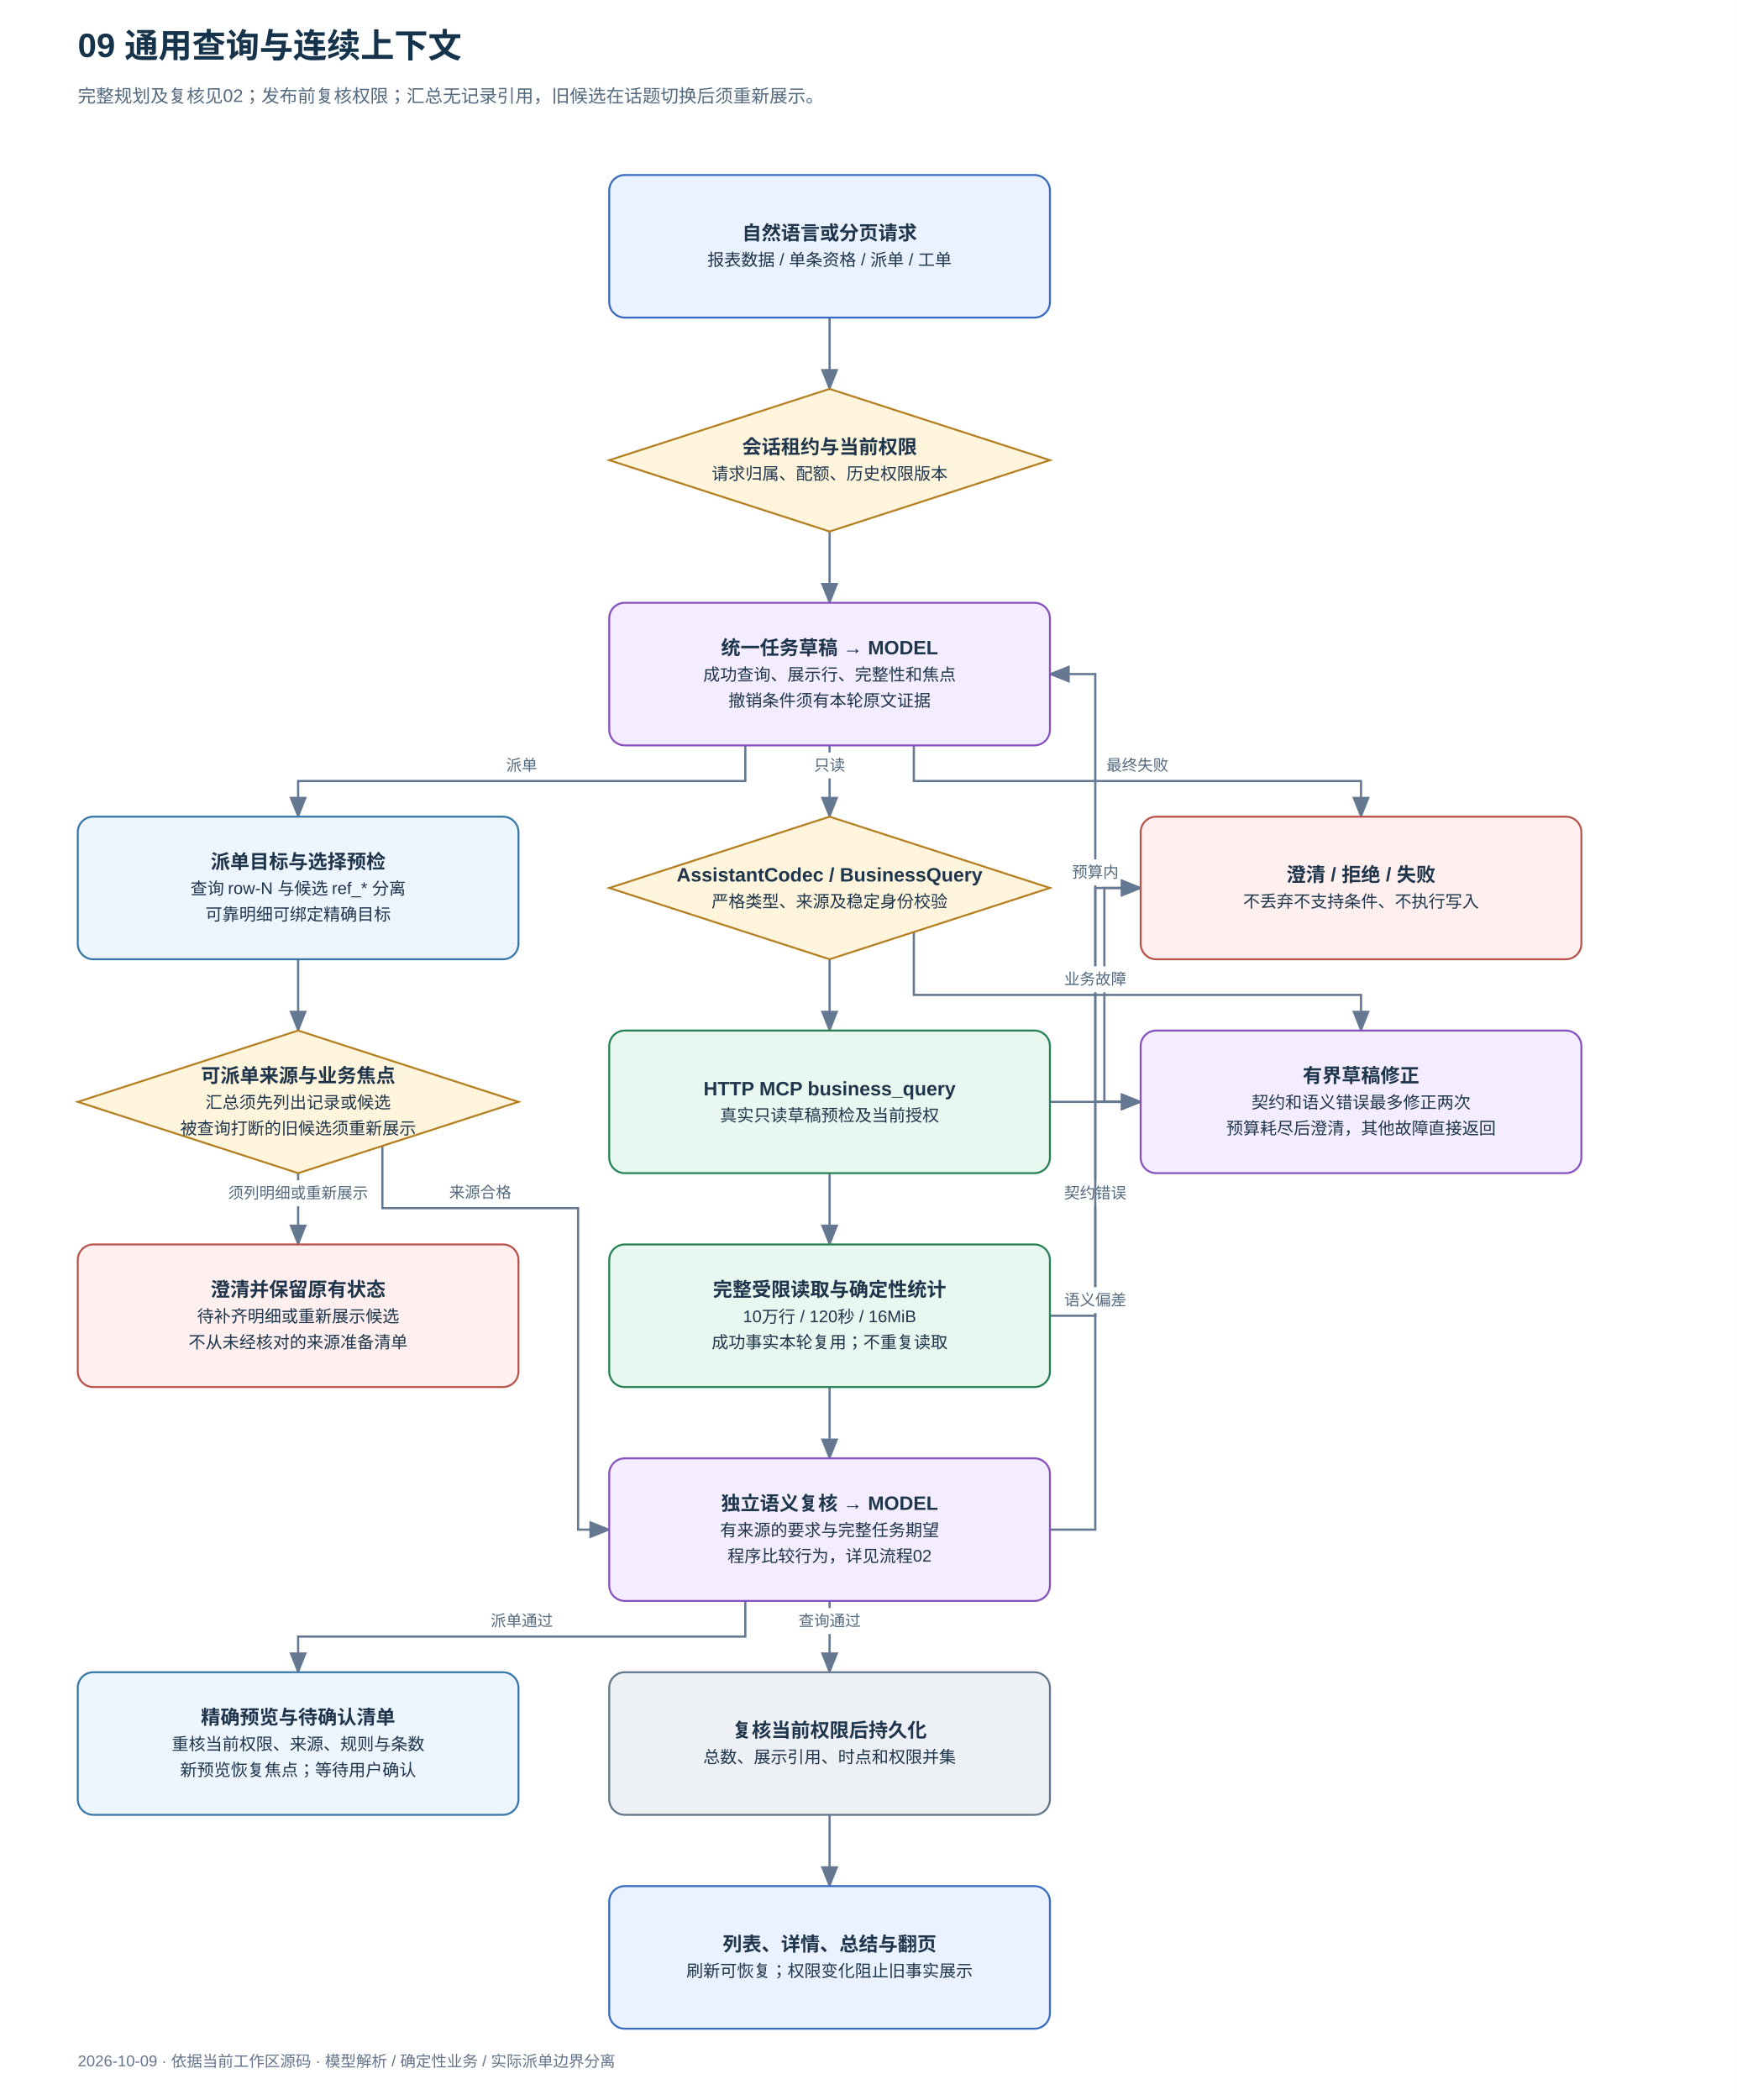
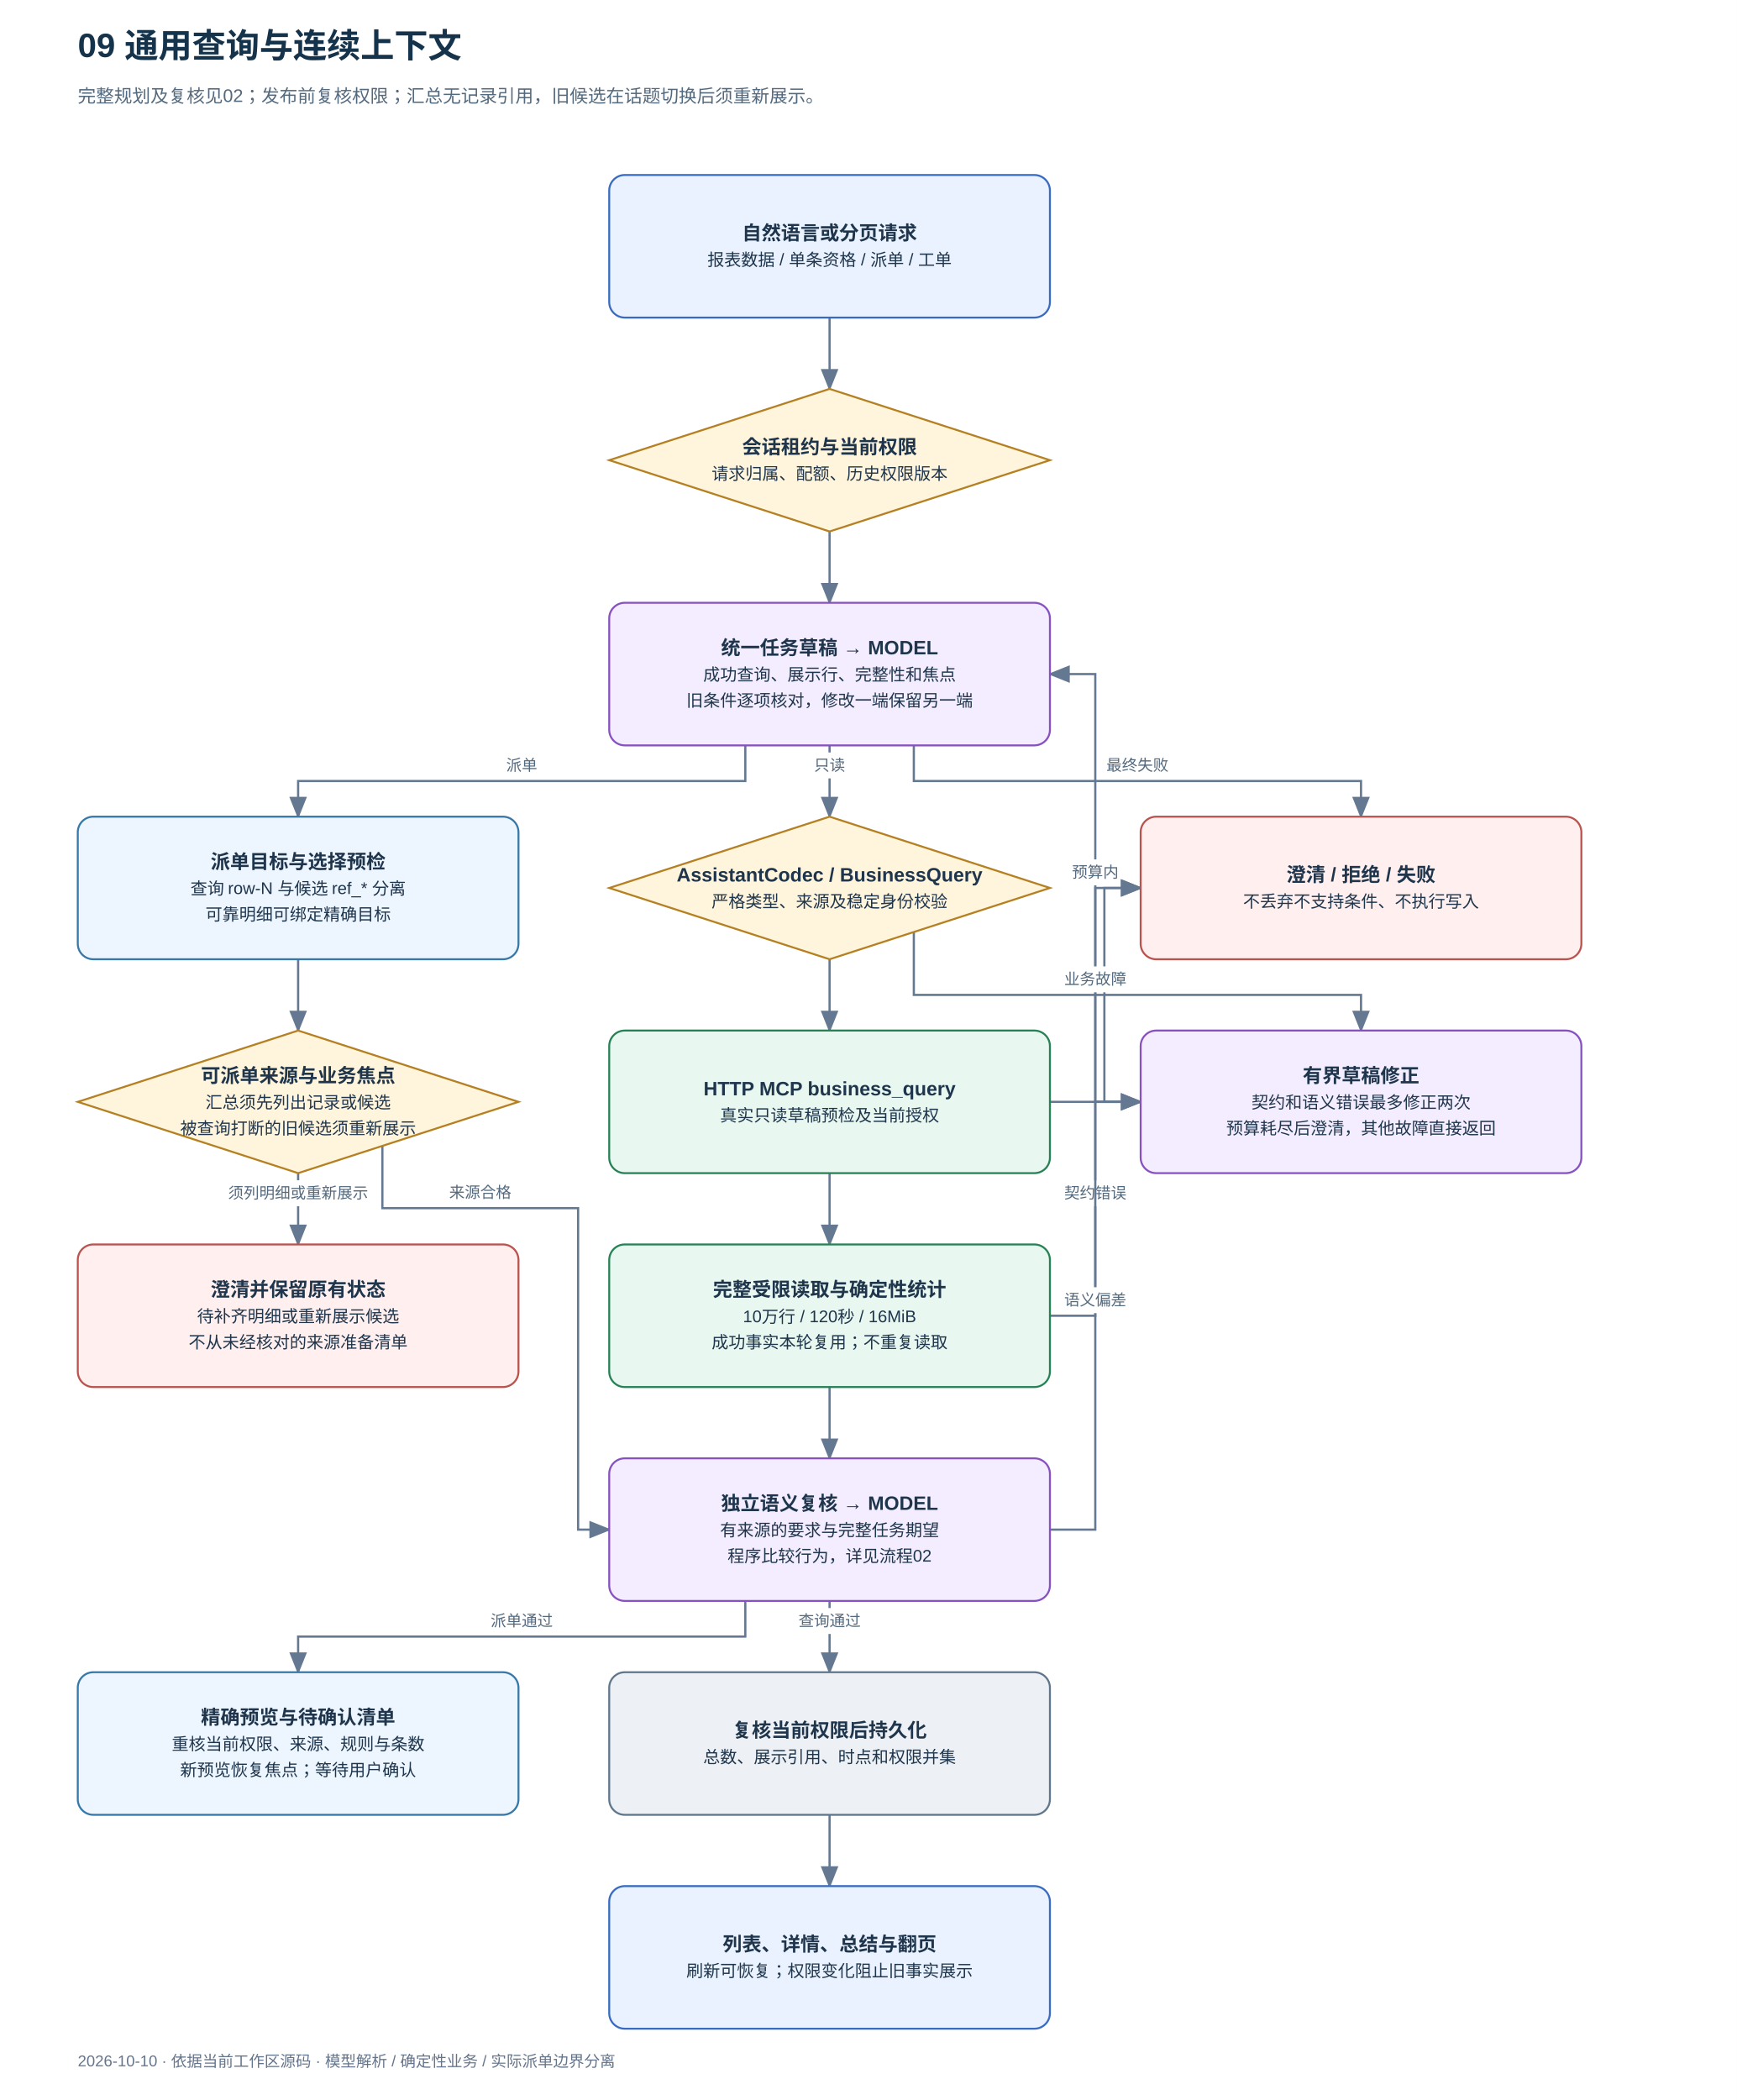
<svg xmlns="http://www.w3.org/2000/svg" width="1340" height="1620" viewBox="0 0 1340 1620" role="img" aria-label="09 通用查询与连续上下文">
  <defs>
    <marker id="arrow8" markerWidth="10" markerHeight="8" refX="9" refY="4" orient="auto">
      <path d="M0,0 L10,4 L0,8 Z" fill="#657891" />
    </marker>
  </defs>
  <rect width="100%" height="100%" fill="#fff" />
  <g font-family="Microsoft YaHei,PingFang SC,Arial,sans-serif">
    <text x="60" y="44" font-size="26" font-weight="700" fill="#15334b">09 通用查询与连续上下文</text>
    <text x="60" y="79" font-size="14" fill="#53697e">完整规划及复核见02；发布前复核权限；汇总无记录引用，旧候选在话题切换后须重新展示。</text>
    <path d="M640,245 L640,300" fill="none" stroke="#657891" stroke-width="1.7" marker-end="url(#arrow8)" />
    <path d="M640,410 L640,465" fill="none" stroke="#657891" stroke-width="1.7" marker-end="url(#arrow8)" />
    <path d="M640,575 L640,630" fill="none" stroke="#657891" stroke-width="1.7" marker-end="url(#arrow8)" />
    <rect x="622" y="580.5" width="36" height="20" fill="white" rx="3" />
    <text x="640" y="594.5" font-size="12" text-anchor="middle" fill="#53697e">只读</text>
    <path d="M575,575 L575,602.5 L230,602.5 L230,630" fill="none" stroke="#657891" stroke-width="1.7" marker-end="url(#arrow8)" />
    <rect x="384.5" y="580.5" width="36" height="20" fill="white" rx="3" />
    <text x="402.5" y="594.5" font-size="12" text-anchor="middle" fill="#53697e">派单</text>
    <path d="M705,575 L705,602.5 L1050,602.5 L1050,630" fill="none" stroke="#657891" stroke-width="1.7" marker-end="url(#arrow8)" />
    <rect x="846.5" y="580.5" width="62" height="20" fill="white" rx="3" />
    <text x="877.5" y="594.5" font-size="12" text-anchor="middle" fill="#53697e">最终失败</text>
    <path d="M640,740 L640,795" fill="none" stroke="#657891" stroke-width="1.7" marker-end="url(#arrow8)" />
    <path d="M640,905 L640,960" fill="none" stroke="#657891" stroke-width="1.7" marker-end="url(#arrow8)" />
    <path d="M640,1400 L640,1455" fill="none" stroke="#657891" stroke-width="1.7" marker-end="url(#arrow8)" />
    <path d="M705,718.971 L705,767.5 L1050,767.5 L1050,795" fill="none" stroke="#657891" stroke-width="1.7" marker-end="url(#arrow8)" />
    <path d="M810,1015 L845,1015 L845,850 L880,850" fill="none" stroke="#657891" stroke-width="1.7" marker-end="url(#arrow8)" />
    <rect x="814" y="910.5" width="62" height="20" fill="white" rx="3" />
    <text x="845" y="924.5" font-size="12" text-anchor="middle" fill="#53697e">契约错误</text>
    <path d="M880,850 L845,850 L845,520 L810,520" fill="none" stroke="#657891" stroke-width="1.7" marker-end="url(#arrow8)" />
    <rect x="820.5" y="663" width="49" height="20" fill="white" rx="3" />
    <text x="845" y="677" font-size="12" text-anchor="middle" fill="#53697e">预算内</text>
    <path d="M880,850 L852,850 L852,685 L880,685" fill="none" stroke="#657891" stroke-width="1.7" marker-end="url(#arrow8)" />
    <path d="M640,1070 L640,1125" fill="none" stroke="#657891" stroke-width="1.7" marker-end="url(#arrow8)" />
    <path d="M230,740 L230,795" fill="none" stroke="#657891" stroke-width="1.7" marker-end="url(#arrow8)" />
    <path d="M295,883.971 L295,932 L446,932 L446,1180 L470,1180" fill="none" stroke="#657891" stroke-width="1.7" marker-end="url(#arrow8)" />
    <rect x="339.5" y="910" width="62" height="20" fill="white" rx="3" />
    <text x="370.5" y="924" font-size="12" text-anchor="middle" fill="#53697e">来源合格</text>
    <path d="M230,905 L230,960" fill="none" stroke="#657891" stroke-width="1.7" marker-end="url(#arrow8)" />
    <rect x="166.5" y="910.5" width="127" height="20" fill="white" rx="3" />
    <text x="230" y="924.5" font-size="12" text-anchor="middle" fill="#53697e">须列明细或重新展示</text>
    <path d="M640,1235 L640,1290" fill="none" stroke="#657891" stroke-width="1.7" marker-end="url(#arrow8)" />
    <rect x="609" y="1240.5" width="62" height="20" fill="white" rx="3" />
    <text x="640" y="1254.5" font-size="12" text-anchor="middle" fill="#53697e">查询通过</text>
    <path d="M575,1235 L575,1262.5 L230,1262.5 L230,1290" fill="none" stroke="#657891" stroke-width="1.7" marker-end="url(#arrow8)" />
    <rect x="371.5" y="1240.5" width="62" height="20" fill="white" rx="3" />
    <text x="402.5" y="1254.5" font-size="12" text-anchor="middle" fill="#53697e">派单通过</text>
    <path d="M810,1180 L845,1180 L845,850 L880,850" fill="none" stroke="#657891" stroke-width="1.7" marker-end="url(#arrow8)" />
    <rect x="814" y="993" width="62" height="20" fill="white" rx="3" />
    <text x="845" y="1007" font-size="12" text-anchor="middle" fill="#53697e">语义偏差</text>
    <path d="M810,850 L845,850 L845,685 L880,685" fill="none" stroke="#657891" stroke-width="1.7" marker-end="url(#arrow8)" />
    <rect x="814" y="745.5" width="62" height="20" fill="white" rx="3" />
    <text x="845" y="759.5" font-size="12" text-anchor="middle" fill="#53697e">业务故障</text>
    <rect x="470" y="135" width="340" height="110" rx="12" fill="#eaf2ff" stroke="#386bc1" stroke-width="1.5" />
    <text x="640" y="185" text-anchor="middle" font-size="15" font-weight="700" fill="#1e354c">自然语言或分页请求</text>
    <text x="640" y="205" text-anchor="middle" font-size="13" font-weight="400" fill="#1e354c">报表数据 / 单条资格 / 派单 / 工单</text>
    <polygon points="640,300 810,355 640,410 470,355" fill="#fff4dc" stroke="#b58022" stroke-width="1.5" />
    <text x="640" y="350" text-anchor="middle" font-size="15" font-weight="700" fill="#1e354c">会话租约与当前权限</text>
    <text x="640" y="370" text-anchor="middle" font-size="13" font-weight="400" fill="#1e354c">请求归属、配额、历史权限版本</text>
    <rect x="470" y="465" width="340" height="110" rx="12" fill="#f3edff" stroke="#8751bf" stroke-width="1.5" />
    <text x="640" y="505" text-anchor="middle" font-size="15" font-weight="700" fill="#1e354c">统一任务草稿 → MODEL</text>
    <text x="640" y="525" text-anchor="middle" font-size="13" font-weight="400" fill="#1e354c">成功查询、展示行、完整性和焦点</text>
-     <text x="640" y="545" text-anchor="middle" font-size="13" font-weight="400" fill="#1e354c">撤销条件须有本轮原文证据</text>
+     <text x="640" y="545" text-anchor="middle" font-size="13" font-weight="400" fill="#1e354c">旧条件逐项核对，修改一端保留另一端</text>
    <rect x="60" y="630" width="340" height="110" rx="12" fill="#edf5ff" stroke="#3778a8" stroke-width="1.5" />
    <text x="230" y="670" text-anchor="middle" font-size="15" font-weight="700" fill="#1e354c">派单目标与选择预检</text>
    <text x="230" y="690" text-anchor="middle" font-size="13" font-weight="400" fill="#1e354c">查询 row-N 与候选 ref_* 分离</text>
    <text x="230" y="710" text-anchor="middle" font-size="13" font-weight="400" fill="#1e354c">可靠明细可绑定精确目标</text>
    <polygon points="230,795 400,850 230,905 60,850" fill="#fff4dc" stroke="#b58022" stroke-width="1.5" />
    <text x="230" y="835" text-anchor="middle" font-size="15" font-weight="700" fill="#1e354c">可派单来源与业务焦点</text>
    <text x="230" y="855" text-anchor="middle" font-size="13" font-weight="400" fill="#1e354c">汇总须先列出记录或候选</text>
    <text x="230" y="875" text-anchor="middle" font-size="13" font-weight="400" fill="#1e354c">被查询打断的旧候选须重新展示</text>
    <rect x="60" y="960" width="340" height="110" rx="12" fill="#fff0ef" stroke="#ba534e" stroke-width="1.5" />
    <text x="230" y="1000" text-anchor="middle" font-size="15" font-weight="700" fill="#1e354c">澄清并保留原有状态</text>
    <text x="230" y="1020" text-anchor="middle" font-size="13" font-weight="400" fill="#1e354c">待补齐明细或重新展示候选</text>
    <text x="230" y="1040" text-anchor="middle" font-size="13" font-weight="400" fill="#1e354c">不从未经核对的来源准备清单</text>
    <polygon points="640,630 810,685 640,740 470,685" fill="#fff4dc" stroke="#b58022" stroke-width="1.5" />
    <text x="640" y="680" text-anchor="middle" font-size="15" font-weight="700" fill="#1e354c">AssistantCodec / BusinessQuery</text>
    <text x="640" y="700" text-anchor="middle" font-size="13" font-weight="400" fill="#1e354c">严格类型、来源及稳定身份校验</text>
    <rect x="880" y="630" width="340" height="110" rx="12" fill="#fff0ef" stroke="#ba534e" stroke-width="1.5" />
    <text x="1050" y="680" text-anchor="middle" font-size="15" font-weight="700" fill="#1e354c">澄清 / 拒绝 / 失败</text>
    <text x="1050" y="700" text-anchor="middle" font-size="13" font-weight="400" fill="#1e354c">不丢弃不支持条件、不执行写入</text>
    <rect x="470" y="795" width="340" height="110" rx="12" fill="#e8f7ef" stroke="#268255" stroke-width="1.5" />
    <text x="640" y="845" text-anchor="middle" font-size="15" font-weight="700" fill="#1e354c">HTTP MCP business_query</text>
    <text x="640" y="865" text-anchor="middle" font-size="13" font-weight="400" fill="#1e354c">真实只读草稿预检及当前授权</text>
    <rect x="470" y="960" width="340" height="110" rx="12" fill="#e8f7ef" stroke="#268255" stroke-width="1.5" />
    <text x="640" y="1000" text-anchor="middle" font-size="15" font-weight="700" fill="#1e354c">完整受限读取与确定性统计</text>
    <text x="640" y="1020" text-anchor="middle" font-size="13" font-weight="400" fill="#1e354c">10万行 / 120秒 / 16MiB</text>
    <text x="640" y="1040" text-anchor="middle" font-size="13" font-weight="400" fill="#1e354c">成功事实本轮复用；不重复读取</text>
    <rect x="470" y="1290" width="340" height="110" rx="12" fill="#edf1f5" stroke="#60768b" stroke-width="1.5" />
    <text x="640" y="1340" text-anchor="middle" font-size="15" font-weight="700" fill="#1e354c">复核当前权限后持久化</text>
    <text x="640" y="1360" text-anchor="middle" font-size="13" font-weight="400" fill="#1e354c">总数、展示引用、时点和权限并集</text>
    <rect x="470" y="1455" width="340" height="110" rx="12" fill="#eaf2ff" stroke="#386bc1" stroke-width="1.5" />
    <text x="640" y="1505" text-anchor="middle" font-size="15" font-weight="700" fill="#1e354c">列表、详情、总结与翻页</text>
    <text x="640" y="1525" text-anchor="middle" font-size="13" font-weight="400" fill="#1e354c">刷新可恢复；权限变化阻止旧事实展示</text>
    <rect x="880" y="795" width="340" height="110" rx="12" fill="#f3edff" stroke="#8751bf" stroke-width="1.5" />
    <text x="1050" y="835" text-anchor="middle" font-size="15" font-weight="700" fill="#1e354c">有界草稿修正</text>
    <text x="1050" y="855" text-anchor="middle" font-size="13" font-weight="400" fill="#1e354c">契约和语义错误最多修正两次</text>
    <text x="1050" y="875" text-anchor="middle" font-size="13" font-weight="400" fill="#1e354c">预算耗尽后澄清，其他故障直接返回</text>
    <rect x="470" y="1125" width="340" height="110" rx="12" fill="#f3edff" stroke="#8751bf" stroke-width="1.5" />
    <text x="640" y="1165" text-anchor="middle" font-size="15" font-weight="700" fill="#1e354c">独立语义复核 → MODEL</text>
    <text x="640" y="1185" text-anchor="middle" font-size="13" font-weight="400" fill="#1e354c">有来源的要求与完整任务期望</text>
    <text x="640" y="1205" text-anchor="middle" font-size="13" font-weight="400" fill="#1e354c">程序比较行为，详见流程02</text>
    <rect x="60" y="1290" width="340" height="110" rx="12" fill="#edf5ff" stroke="#3778a8" stroke-width="1.5" />
    <text x="230" y="1330" text-anchor="middle" font-size="15" font-weight="700" fill="#1e354c">精确预览与待确认清单</text>
    <text x="230" y="1350" text-anchor="middle" font-size="13" font-weight="400" fill="#1e354c">重核当前权限、来源、规则与条数</text>
    <text x="230" y="1370" text-anchor="middle" font-size="13" font-weight="400" fill="#1e354c">新预览恢复焦点；等待用户确认</text>
-     <text x="60" y="1594" font-size="12" fill="#64748b">2026-10-09 · 依据当前工作区源码 · 模型解析 / 确定性业务 / 实际派单边界分离</text>
+     <text x="60" y="1594" font-size="12" fill="#64748b">2026-10-10 · 依据当前工作区源码 · 模型解析 / 确定性业务 / 实际派单边界分离</text>
  </g>
</svg>
